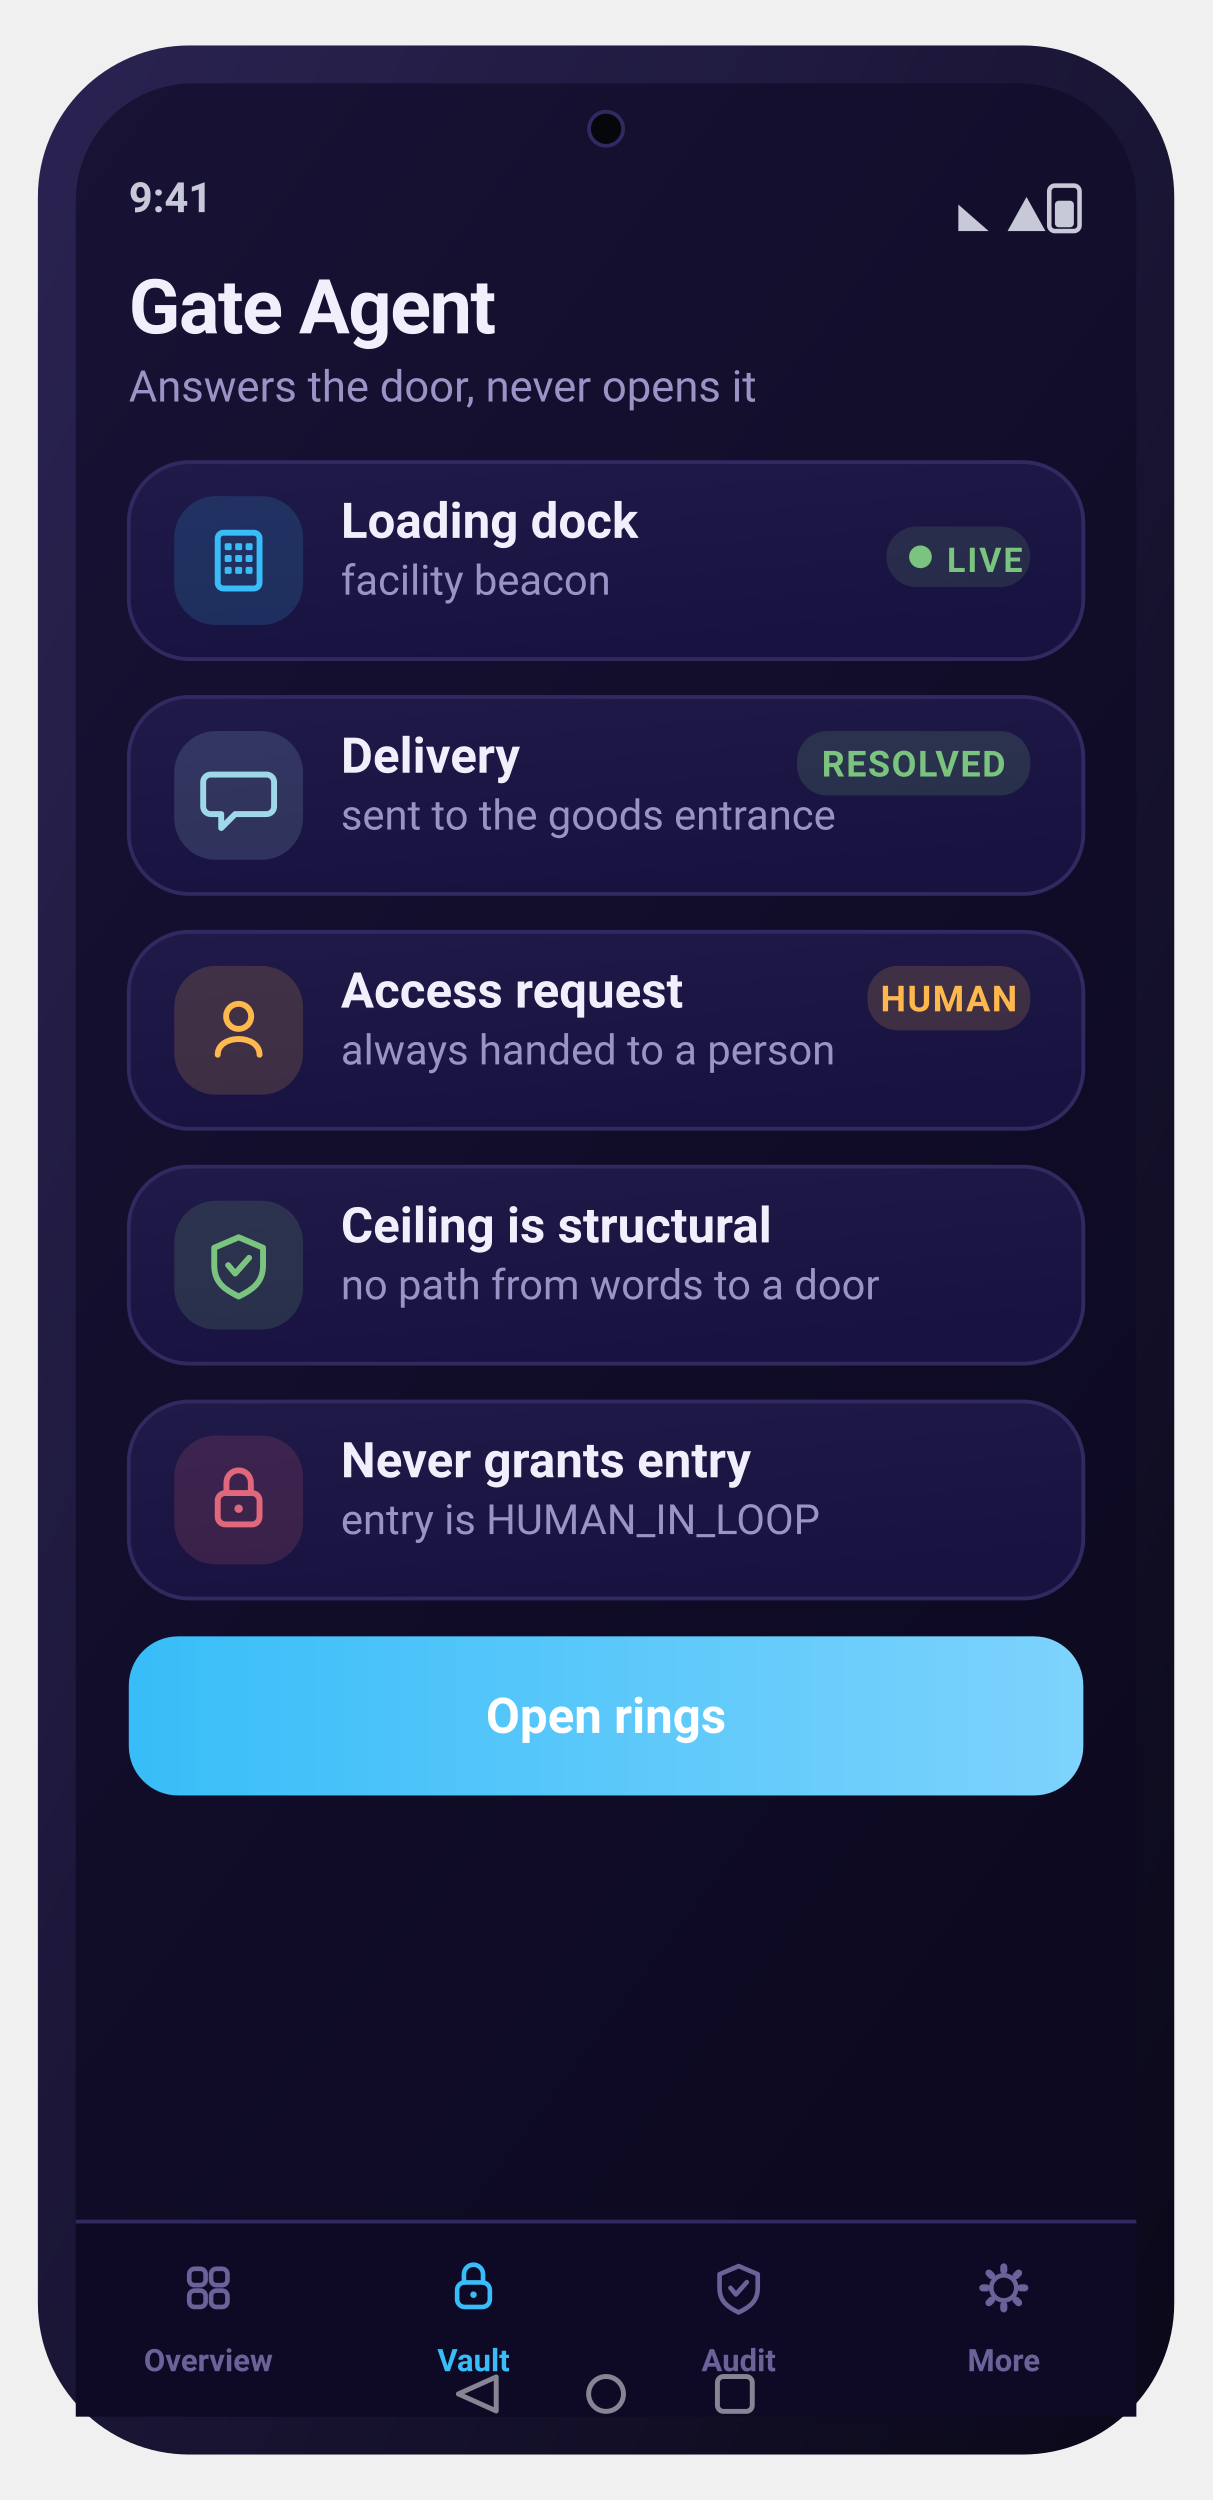
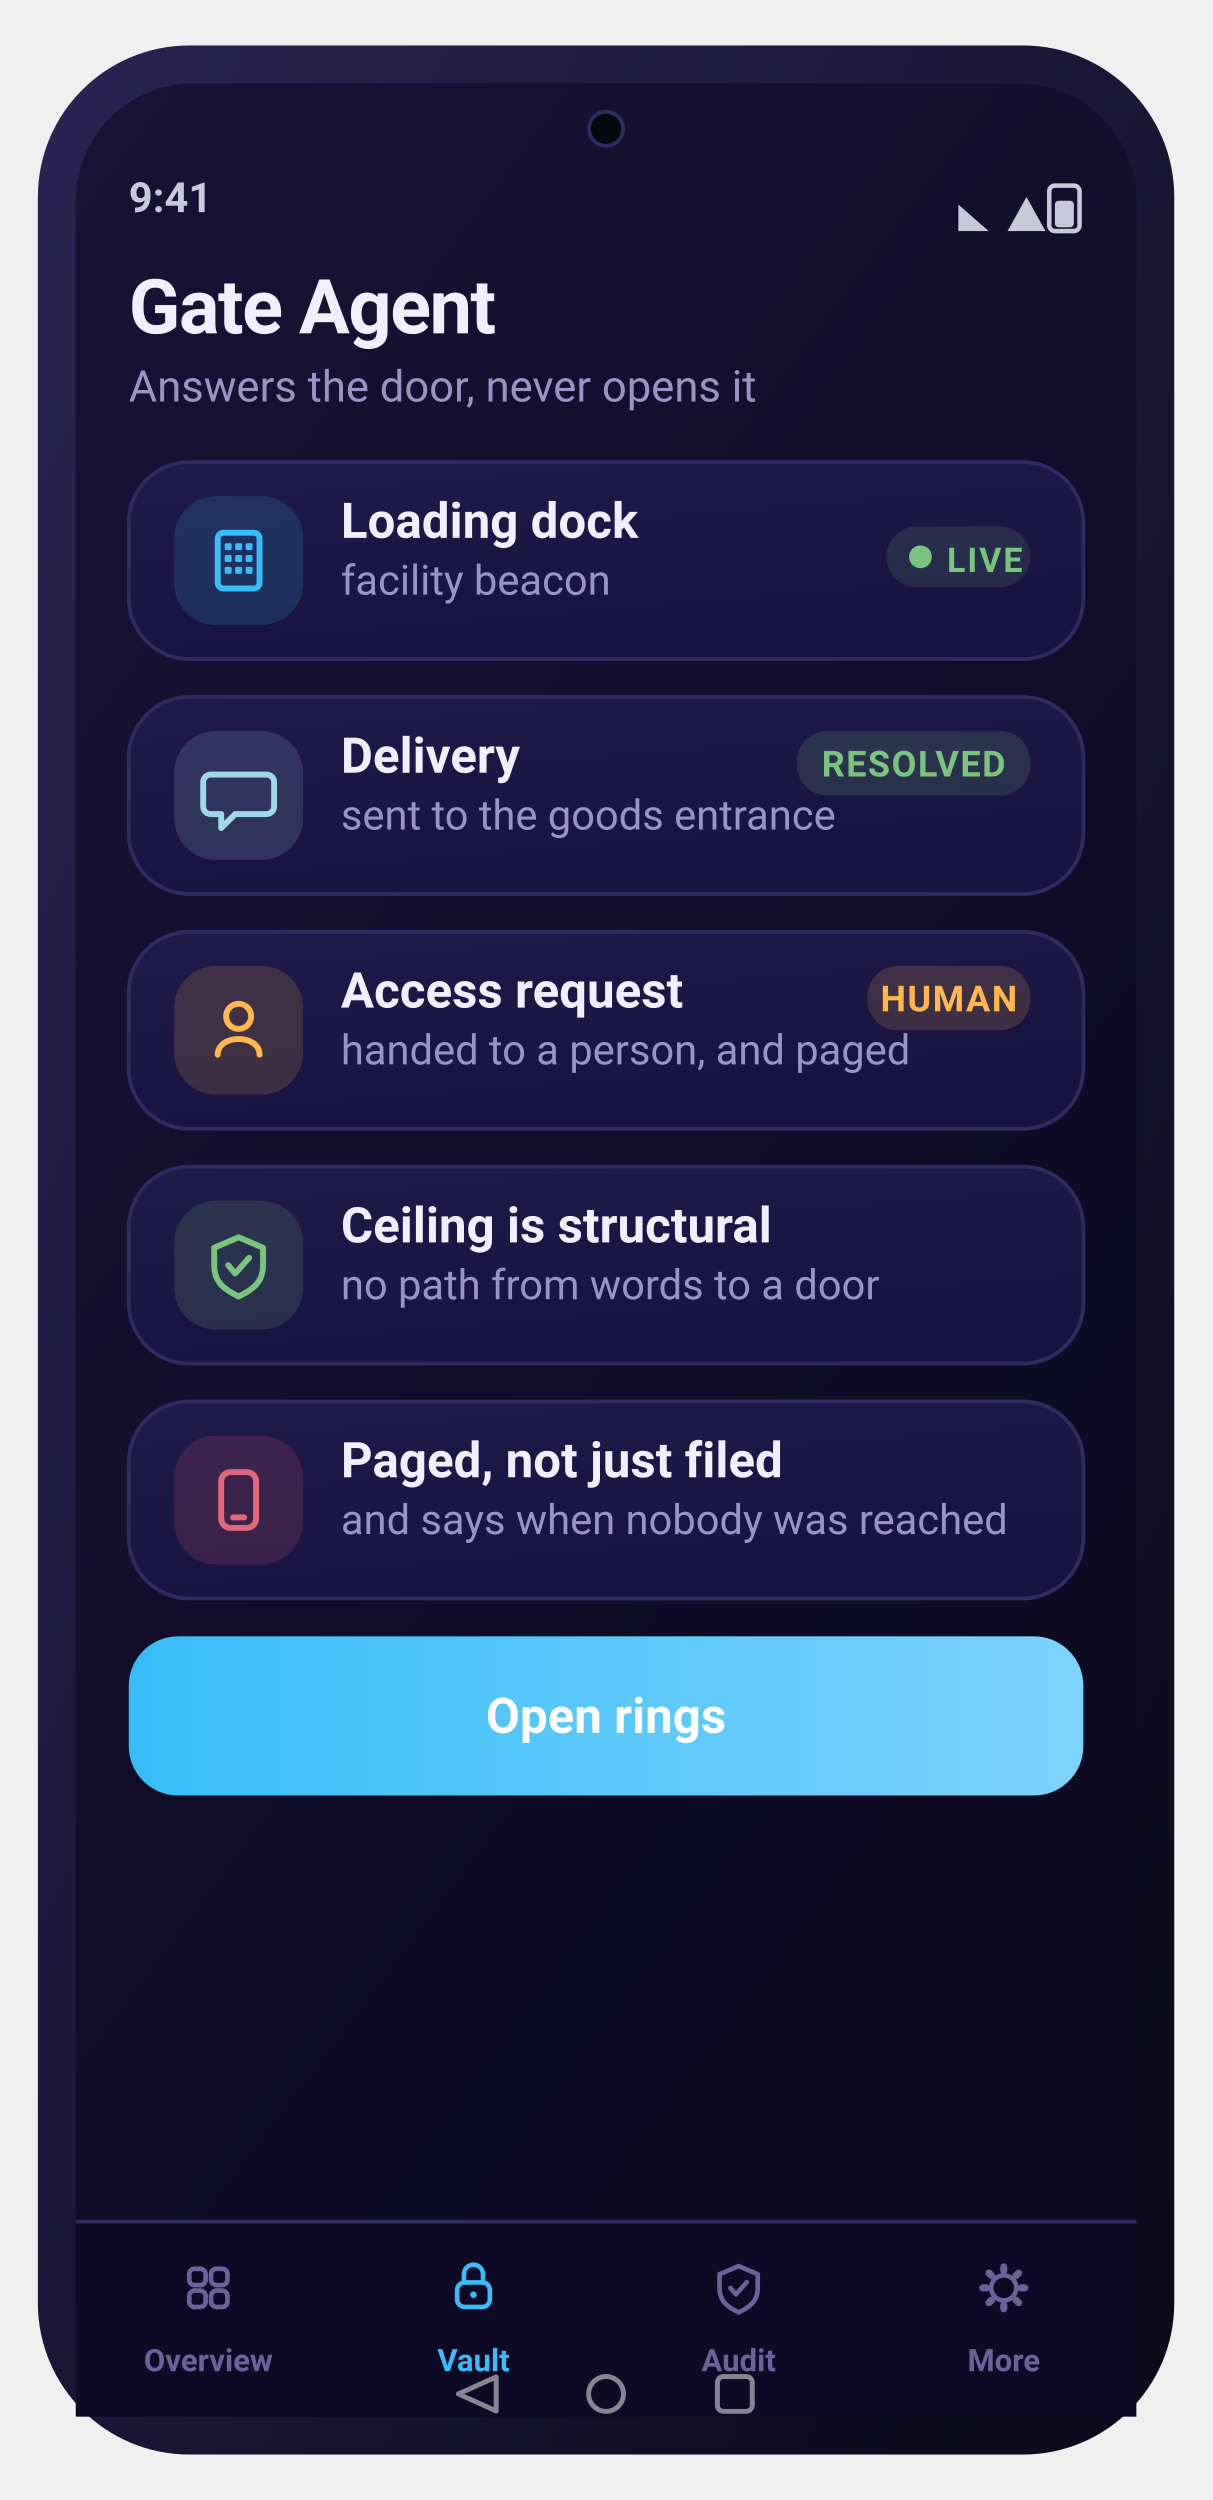
<svg xmlns="http://www.w3.org/2000/svg" width="320" height="660" viewBox="0 0 320 660" role="img" aria-label="Gate Agent screen">
  <defs>
    <linearGradient id="gScr" x1="0" y1="0" x2="0.6" y2="1">
      <stop offset="0" stop-color="#181235" />
      <stop offset="1" stop-color="#0c0920" />
    </linearGradient>
    <linearGradient id="gFrame" x1="0" y1="0" x2="1" y2="1">
      <stop offset="0" stop-color="#2a2352" />
      <stop offset="1" stop-color="#0a0818" />
    </linearGradient>
    <linearGradient id="gCard" x1="0" y1="0" x2="0.4" y2="1">
      <stop offset="0" stop-color="#201a48" />
      <stop offset="1" stop-color="#181240" />
    </linearGradient>
    <linearGradient id="gBrand" x1="0" y1="0" x2="1" y2="0">
      <stop offset="0" stop-color="#38bdf8" />
      <stop offset="1" stop-color="#7dd3fc" />
    </linearGradient>
    <linearGradient id="gAmber" x1="0" y1="0" x2="1" y2="0">
      <stop offset="0" stop-color="#ffb84d" />
      <stop offset="1" stop-color="#ffd27a" />
    </linearGradient>
    <linearGradient id="mV" x1="0" y1="0" x2="1" y2="0">
      <stop offset="0" stop-color="#38bdf8" />
      <stop offset="1" stop-color="#7dd3fc" />
    </linearGradient>
    <linearGradient id="mA" x1="0" y1="0" x2="1" y2="0">
      <stop offset="0" stop-color="#ffb84d" />
      <stop offset="1" stop-color="#ff9f45" />
    </linearGradient>
    <linearGradient id="mG" x1="0" y1="0" x2="1" y2="0">
      <stop offset="0" stop-color="#5fb87a" />
      <stop offset="1" stop-color="#7bc47f" />
    </linearGradient>
    <linearGradient id="mC" x1="0" y1="0" x2="1" y2="0">
      <stop offset="0" stop-color="#6bb6d6" />
      <stop offset="1" stop-color="#9fd8e8" />
    </linearGradient>
    <radialGradient id="orb" cx="36%" cy="30%" r="78%">
      <stop offset="0" stop-color="#cbeeff" />
      <stop offset="38%" stop-color="#38bdf8" />
      <stop offset="78%" stop-color="#1f6fb2" />
      <stop offset="100%" stop-color="#0b2438" />
    </radialGradient>
    <radialGradient id="glow" cx="50%" cy="50%" r="50%">
      <stop offset="0" stop-color="#38bdf8" stop-opacity="0.5" />
      <stop offset="1" stop-color="#38bdf8" stop-opacity="0" />
    </radialGradient>
  </defs>
  <rect x="10.0" y="12.0" width="300.0" height="636.0" rx="40" fill="url(#gFrame)" />
  <rect x="20.0" y="22.0" width="280.0" height="616.0" rx="31" fill="url(#gScr)" />
  <circle cx="160.0" cy="34" r="4.5" fill="#05070d" />
  <circle cx="160.0" cy="34" r="4.5" fill="none" stroke="#302a60" stroke-width="1" />
  <text x="34.0" y="56.0" font-family="-apple-system,BlinkMacSystemFont,'SF Pro Display','SF Pro Text','Segoe UI',Roboto,system-ui,sans-serif" font-size="11" font-weight="600" fill="#c7c9d9" text-anchor="start">9:41</text>
  <rect x="277.0" y="49.0" width="8.0" height="12.0" rx="1.5" fill="none" stroke="#c7c9d9" stroke-width="1.2" />
  <rect x="278.5" y="53.0" width="5.0" height="7.0" rx="1" fill="#c7c9d9" />
  <path d="M266 61 L271 52 L276 61 Z" fill="#c7c9d9" />
  <path d="M253 61 L253 54 L261 61 Z" fill="#c7c9d9" />
  <text x="34.0" y="88.0" font-family="-apple-system,BlinkMacSystemFont,'SF Pro Display','SF Pro Text','Segoe UI',Roboto,system-ui,sans-serif" font-size="20" font-weight="700" fill="#f2effc" text-anchor="start" letter-spacing="-0.4">Gate Agent</text>
  <text x="34.0" y="106.0" font-family="-apple-system,BlinkMacSystemFont,'SF Pro Display','SF Pro Text','Segoe UI',Roboto,system-ui,sans-serif" font-size="11.5" font-weight="400" fill="#9a93c6" text-anchor="start">Answers the door, never opens it</text>
  <rect x="34.0" y="122.0" width="252.0" height="52.0" rx="16" fill="url(#gCard)" stroke="#302a60" stroke-width="1" />
  <rect x="46.0" y="131.0" width="34.0" height="34.0" rx="11" fill="rgba(56,189,248,0.16)" />
  <rect x="57.48" y="140.64" width="11.04" height="14.72" rx="1.5" fill="none" stroke="#38bdf8" stroke-width="1.56" stroke-linecap="round" stroke-linejoin="round" />
  <rect x="59.32" y="143.4" width="1.84" height="1.84" rx="0.4" fill="#38bdf8" />
  <rect x="62.08" y="143.4" width="1.84" height="1.84" rx="0.4" fill="#38bdf8" />
  <rect x="64.84" y="143.4" width="1.84" height="1.84" rx="0.4" fill="#38bdf8" />
  <rect x="59.32" y="146.528" width="1.84" height="1.84" rx="0.4" fill="#38bdf8" />
  <rect x="62.08" y="146.528" width="1.84" height="1.84" rx="0.4" fill="#38bdf8" />
  <rect x="64.84" y="146.528" width="1.84" height="1.84" rx="0.4" fill="#38bdf8" />
  <rect x="59.32" y="149.656" width="1.84" height="1.84" rx="0.4" fill="#38bdf8" />
  <rect x="62.08" y="149.656" width="1.84" height="1.84" rx="0.4" fill="#38bdf8" />
  <rect x="64.84" y="149.656" width="1.84" height="1.84" rx="0.4" fill="#38bdf8" />
  <text x="90.0" y="142.0" font-family="-apple-system,BlinkMacSystemFont,'SF Pro Display','SF Pro Text','Segoe UI',Roboto,system-ui,sans-serif" font-size="13" font-weight="600" fill="#f2effc" text-anchor="start">Loading dock</text>
  <text x="90.0" y="157.0" font-family="-apple-system,BlinkMacSystemFont,'SF Pro Display','SF Pro Text','Segoe UI',Roboto,system-ui,sans-serif" font-size="11" font-weight="400" fill="#9a93c6" text-anchor="start">facility beacon</text>
  <rect x="234.0" y="139.0" width="38.0" height="16.0" rx="8" fill="rgba(123,196,127,0.14)" />
  <circle cx="243.0" cy="147.0" r="3" fill="#7bc47f" />
  <text x="250.0" y="151.0" font-family="-apple-system,BlinkMacSystemFont,'SF Pro Display','SF Pro Text','Segoe UI',Roboto,system-ui,sans-serif" font-size="9" font-weight="700" fill="#7bc47f" text-anchor="start" letter-spacing="0.5">LIVE</text>
  <rect x="34.0" y="184.0" width="252.0" height="52.0" rx="16" fill="url(#gCard)" stroke="#302a60" stroke-width="1" />
  <rect x="46.0" y="193.0" width="34.0" height="34.0" rx="11" fill="rgba(159,216,232,0.16)" />
  <path d="M55.64 204.48 h14.72 a2 2 0 0 1 2 2 v6.44 a2 2 0 0 1 -2 2 h-8.28 l-3.68 3.68 v-3.68 h-2.76 a2 2 0 0 1 -2 -2 v-6.44 a2 2 0 0 1 2 -2 Z" fill="none" stroke="#9fd8e8" stroke-width="1.56" stroke-linecap="round" stroke-linejoin="round" />
  <text x="90.0" y="204.0" font-family="-apple-system,BlinkMacSystemFont,'SF Pro Display','SF Pro Text','Segoe UI',Roboto,system-ui,sans-serif" font-size="13" font-weight="600" fill="#f2effc" text-anchor="start">Delivery</text>
  <text x="90.0" y="219.0" font-family="-apple-system,BlinkMacSystemFont,'SF Pro Display','SF Pro Text','Segoe UI',Roboto,system-ui,sans-serif" font-size="11" font-weight="400" fill="#9a93c6" text-anchor="start">sent to the goods entrance</text>
  <rect x="210.4" y="193.0" width="61.6" height="17.0" rx="8" fill="rgba(123,196,127,0.16)" />
  <text x="241.2" y="205.0" font-family="-apple-system,BlinkMacSystemFont,'SF Pro Display','SF Pro Text','Segoe UI',Roboto,system-ui,sans-serif" font-size="9.5" font-weight="700" fill="#7bc47f" text-anchor="middle" letter-spacing="0.4">RESOLVED</text>
  <rect x="34.0" y="246.0" width="252.0" height="52.0" rx="16" fill="url(#gCard)" stroke="#302a60" stroke-width="1" />
  <rect x="46.0" y="255.0" width="34.0" height="34.0" rx="11" fill="rgba(255,184,77,0.16)" />
  <circle cx="63" cy="268.32" r="3.312" fill="none" stroke="#ffb84d" stroke-width="1.56" stroke-linecap="round" stroke-linejoin="round" />
  <path d="M57.48 278.44 c0 -5.52 11.04 -5.52 11.04 0" fill="none" stroke="#ffb84d" stroke-width="1.56" stroke-linecap="round" stroke-linejoin="round" />
  <text x="90.0" y="266.0" font-family="-apple-system,BlinkMacSystemFont,'SF Pro Display','SF Pro Text','Segoe UI',Roboto,system-ui,sans-serif" font-size="13" font-weight="600" fill="#f2effc" text-anchor="start">Access request</text>
-   <text x="90.0" y="281.0" font-family="-apple-system,BlinkMacSystemFont,'SF Pro Display','SF Pro Text','Segoe UI',Roboto,system-ui,sans-serif" font-size="11" font-weight="400" fill="#9a93c6" text-anchor="start">always handed to a person</text>
+   <text x="90.0" y="281.0" font-family="-apple-system,BlinkMacSystemFont,'SF Pro Display','SF Pro Text','Segoe UI',Roboto,system-ui,sans-serif" font-size="11" font-weight="400" fill="#9a93c6" text-anchor="start">handed to a person, and paged</text>
  <rect x="229.0" y="255.0" width="43.0" height="17.0" rx="8" fill="rgba(255,184,77,0.16)" />
  <text x="250.5" y="267.0" font-family="-apple-system,BlinkMacSystemFont,'SF Pro Display','SF Pro Text','Segoe UI',Roboto,system-ui,sans-serif" font-size="9.5" font-weight="700" fill="#ffb84d" text-anchor="middle" letter-spacing="0.4">HUMAN</text>
  <rect x="34.0" y="308.0" width="252.0" height="52.0" rx="16" fill="url(#gCard)" stroke="#302a60" stroke-width="1" />
  <rect x="46.0" y="317.0" width="34.0" height="34.0" rx="11" fill="rgba(123,196,127,0.16)" />
  <path d="M63 326.64 l6.44 2.76 v4.6 c0 4.6 -2.76 6.44 -6.44 8.28 c-3.68 -1.84 -6.44 -3.68 -6.44 -8.28 v-4.6 Z" fill="none" stroke="#7bc47f" stroke-width="1.56" stroke-linecap="round" stroke-linejoin="round" />
  <path d="M60.24 334.0 l1.84 2.208 3.68 -4.14" fill="none" stroke="#7bc47f" stroke-width="1.56" stroke-linecap="round" stroke-linejoin="round" />
  <text x="90.0" y="328.0" font-family="-apple-system,BlinkMacSystemFont,'SF Pro Display','SF Pro Text','Segoe UI',Roboto,system-ui,sans-serif" font-size="13" font-weight="600" fill="#f2effc" text-anchor="start">Ceiling is structural</text>
  <text x="90.0" y="343.0" font-family="-apple-system,BlinkMacSystemFont,'SF Pro Display','SF Pro Text','Segoe UI',Roboto,system-ui,sans-serif" font-size="11" font-weight="400" fill="#9a93c6" text-anchor="start">no path from words to a door</text>
  <rect x="34.0" y="370.0" width="252.0" height="52.0" rx="16" fill="url(#gCard)" stroke="#302a60" stroke-width="1" />
  <rect x="46.0" y="379.0" width="34.0" height="34.0" rx="11" fill="rgba(224,104,122,0.16)" />
-   <rect x="57.48" y="394.16" width="11.04" height="8.28" rx="2" fill="none" stroke="#e0687a" stroke-width="1.56" stroke-linecap="round" stroke-linejoin="round" />
-   <path d="M59.78 394.16 v-2.76 a3.22 3.22 0 0 1 6.44 0 v2.76" fill="none" stroke="#e0687a" stroke-width="1.56" stroke-linecap="round" stroke-linejoin="round" />
-   <circle cx="63" cy="398.3" r="1.104" fill="#e0687a" />
-   <text x="90.0" y="390.0" font-family="-apple-system,BlinkMacSystemFont,'SF Pro Display','SF Pro Text','Segoe UI',Roboto,system-ui,sans-serif" font-size="13" font-weight="600" fill="#f2effc" text-anchor="start">Never grants entry</text>
-   <text x="90.0" y="405.0" font-family="-apple-system,BlinkMacSystemFont,'SF Pro Display','SF Pro Text','Segoe UI',Roboto,system-ui,sans-serif" font-size="11" font-weight="400" fill="#9a93c6" text-anchor="start">entry is HUMAN_IN_LOOP</text>
+   <rect x="58.4" y="388.64" width="9.2" height="14.72" rx="2.4" fill="none" stroke="#e0687a" stroke-width="1.56" stroke-linecap="round" stroke-linejoin="round" />
+   <path d="M61.528 400.6 h2.944" fill="none" stroke="#e0687a" stroke-width="1.56" stroke-linecap="round" stroke-linejoin="round" />
+   <text x="90.0" y="390.0" font-family="-apple-system,BlinkMacSystemFont,'SF Pro Display','SF Pro Text','Segoe UI',Roboto,system-ui,sans-serif" font-size="13" font-weight="600" fill="#f2effc" text-anchor="start">Paged, not just filed</text>
+   <text x="90.0" y="405.0" font-family="-apple-system,BlinkMacSystemFont,'SF Pro Display','SF Pro Text','Segoe UI',Roboto,system-ui,sans-serif" font-size="11" font-weight="400" fill="#9a93c6" text-anchor="start">and says when nobody was reached</text>
  <rect x="34.0" y="432.0" width="252.0" height="42.0" rx="13" fill="url(#gBrand)" />
  <text x="160.0" y="457.5" font-family="-apple-system,BlinkMacSystemFont,'SF Pro Display','SF Pro Text','Segoe UI',Roboto,system-ui,sans-serif" font-size="13" font-weight="700" fill="#fff" text-anchor="middle">Open rings</text>
  <rect x="20.0" y="586.0" width="280.0" height="52.0" rx="0" fill="#0e0a26" />
  <rect x="20" y="586" width="280" height="1" fill="#302a60" />
  <rect x="49.96" y="598.96" width="4.32" height="4.32" rx="1.4" fill="none" stroke="#6a6399" stroke-width="1.22" stroke-linecap="round" stroke-linejoin="round" />
  <rect x="55.72" y="598.96" width="4.32" height="4.32" rx="1.4" fill="none" stroke="#6a6399" stroke-width="1.22" stroke-linecap="round" stroke-linejoin="round" />
  <rect x="49.96" y="604.72" width="4.32" height="4.32" rx="1.4" fill="none" stroke="#6a6399" stroke-width="1.22" stroke-linecap="round" stroke-linejoin="round" />
  <rect x="55.72" y="604.72" width="4.32" height="4.32" rx="1.4" fill="none" stroke="#6a6399" stroke-width="1.22" stroke-linecap="round" stroke-linejoin="round" />
  <text x="55.0" y="626.0" font-family="-apple-system,BlinkMacSystemFont,'SF Pro Display','SF Pro Text','Segoe UI',Roboto,system-ui,sans-serif" font-size="8.2" font-weight="600" fill="#6a6399" text-anchor="middle">Overview</text>
  <rect x="120.68" y="602.56" width="8.64" height="6.48" rx="2" fill="none" stroke="#38bdf8" stroke-width="1.22" stroke-linecap="round" stroke-linejoin="round" />
  <path d="M122.48 602.56 v-2.16 a2.52 2.52 0 0 1 5.04 0 v2.16" fill="none" stroke="#38bdf8" stroke-width="1.22" stroke-linecap="round" stroke-linejoin="round" />
  <circle cx="125.0" cy="605.8" r="0.864" fill="#38bdf8" />
  <text x="125.0" y="626.0" font-family="-apple-system,BlinkMacSystemFont,'SF Pro Display','SF Pro Text','Segoe UI',Roboto,system-ui,sans-serif" font-size="8.2" font-weight="600" fill="#38bdf8" text-anchor="middle">Vault</text>
  <path d="M195.0 598.24 l5.04 2.16 v3.6 c0 3.6 -2.16 5.04 -5.04 6.48 c-2.88 -1.44 -5.04 -2.88 -5.04 -6.48 v-3.6 Z" fill="none" stroke="#6a6399" stroke-width="1.22" stroke-linecap="round" stroke-linejoin="round" />
  <path d="M192.84 604 l1.44 1.728 2.88 -3.24" fill="none" stroke="#6a6399" stroke-width="1.22" stroke-linecap="round" stroke-linejoin="round" />
  <text x="195.0" y="626.0" font-family="-apple-system,BlinkMacSystemFont,'SF Pro Display','SF Pro Text','Segoe UI',Roboto,system-ui,sans-serif" font-size="8.2" font-weight="600" fill="#6a6399" text-anchor="middle">Audit</text>
  <rect x="264.064" y="597.52" width="1.872" height="2.88" rx="1" transform="rotate(0 265.0 604)" fill="#6a6399" />
  <rect x="264.064" y="597.52" width="1.872" height="2.88" rx="1" transform="rotate(45 265.0 604)" fill="#6a6399" />
  <rect x="264.064" y="597.52" width="1.872" height="2.88" rx="1" transform="rotate(90 265.0 604)" fill="#6a6399" />
  <rect x="264.064" y="597.52" width="1.872" height="2.88" rx="1" transform="rotate(135 265.0 604)" fill="#6a6399" />
  <rect x="264.064" y="597.52" width="1.872" height="2.88" rx="1" transform="rotate(180 265.0 604)" fill="#6a6399" />
  <rect x="264.064" y="597.52" width="1.872" height="2.88" rx="1" transform="rotate(225 265.0 604)" fill="#6a6399" />
  <rect x="264.064" y="597.52" width="1.872" height="2.88" rx="1" transform="rotate(270 265.0 604)" fill="#6a6399" />
  <rect x="264.064" y="597.52" width="1.872" height="2.88" rx="1" transform="rotate(315 265.0 604)" fill="#6a6399" />
  <circle cx="265.0" cy="604" r="3.312" fill="none" stroke="#6a6399" stroke-width="1.22" stroke-linecap="round" stroke-linejoin="round" />
  <text x="265.0" y="626.0" font-family="-apple-system,BlinkMacSystemFont,'SF Pro Display','SF Pro Text','Segoe UI',Roboto,system-ui,sans-serif" font-size="8.2" font-weight="600" fill="#6a6399" text-anchor="middle">More</text>
  <path d="M131.0 627.5 L121.0 632 L131.0 636.5 Z" fill="none" stroke="rgba(255,255,255,0.5)" stroke-width="1.3" stroke-linejoin="round" />
  <circle cx="160.0" cy="632" r="4.6" fill="none" stroke="rgba(255,255,255,0.5)" stroke-width="1.3" />
  <rect x="189.4" y="627.4" width="9.2" height="9.2" rx="1.6" fill="none" stroke="rgba(255,255,255,0.5)" stroke-width="1.3" />
</svg>
